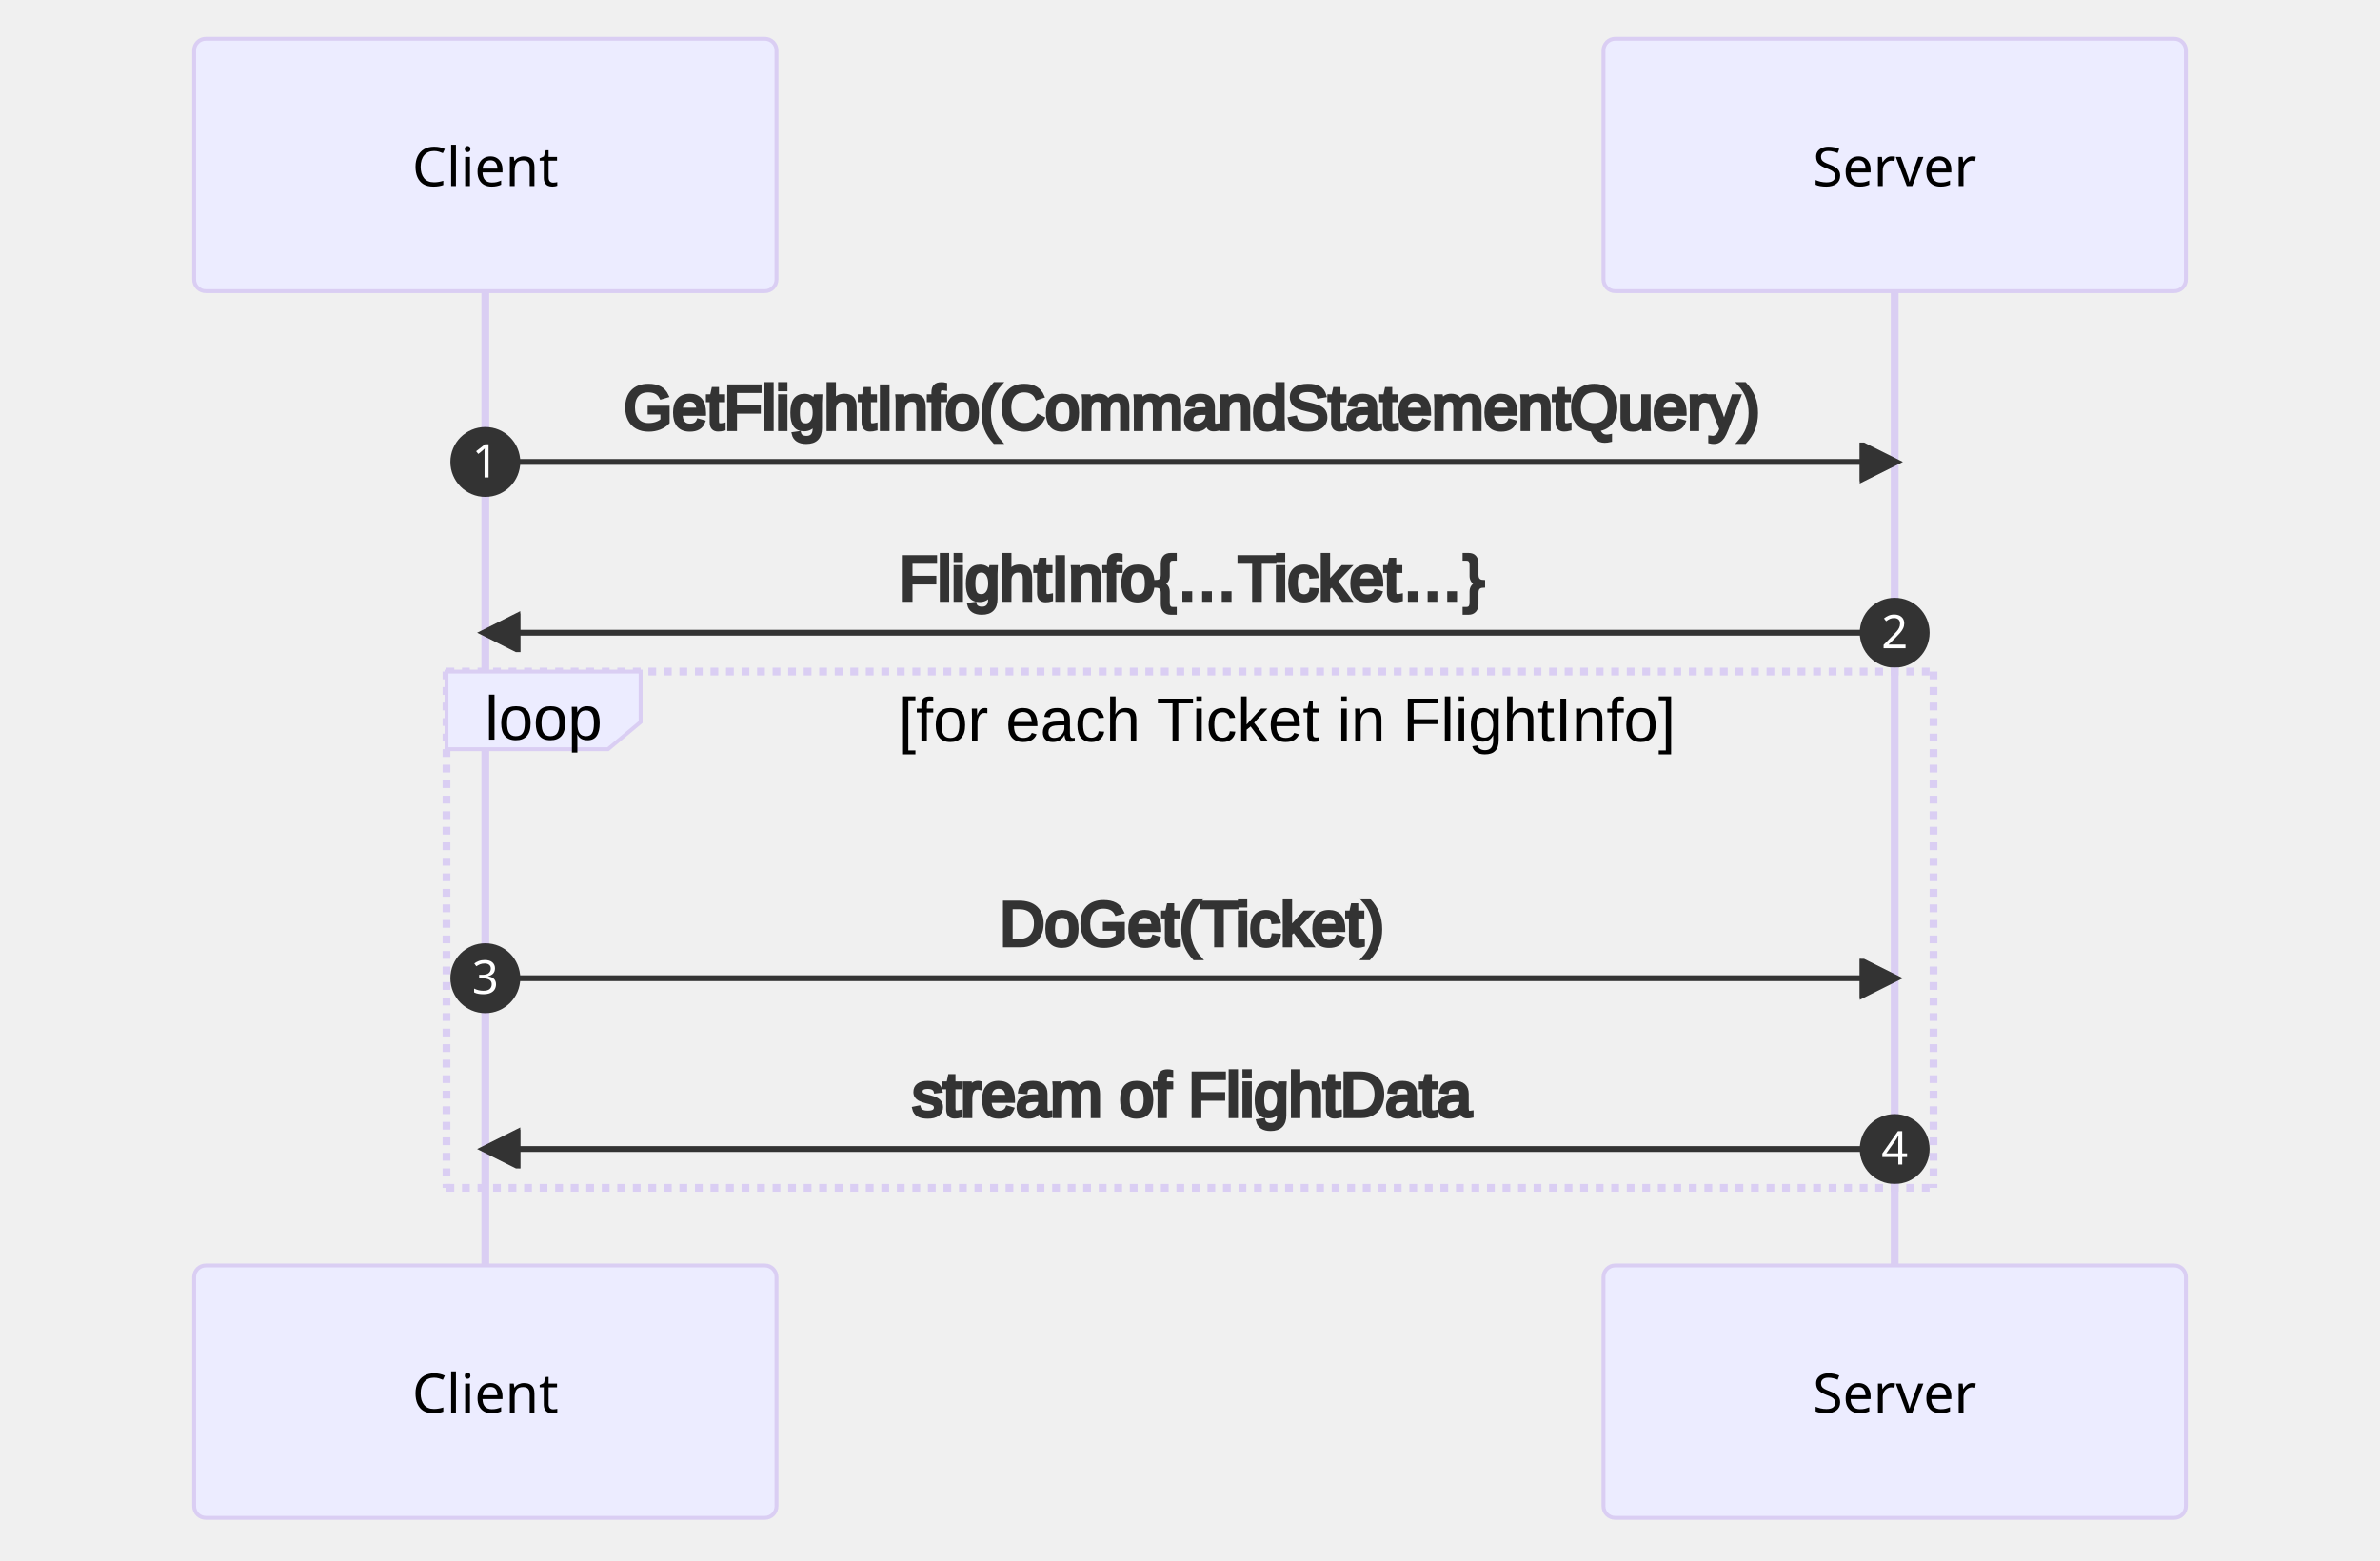
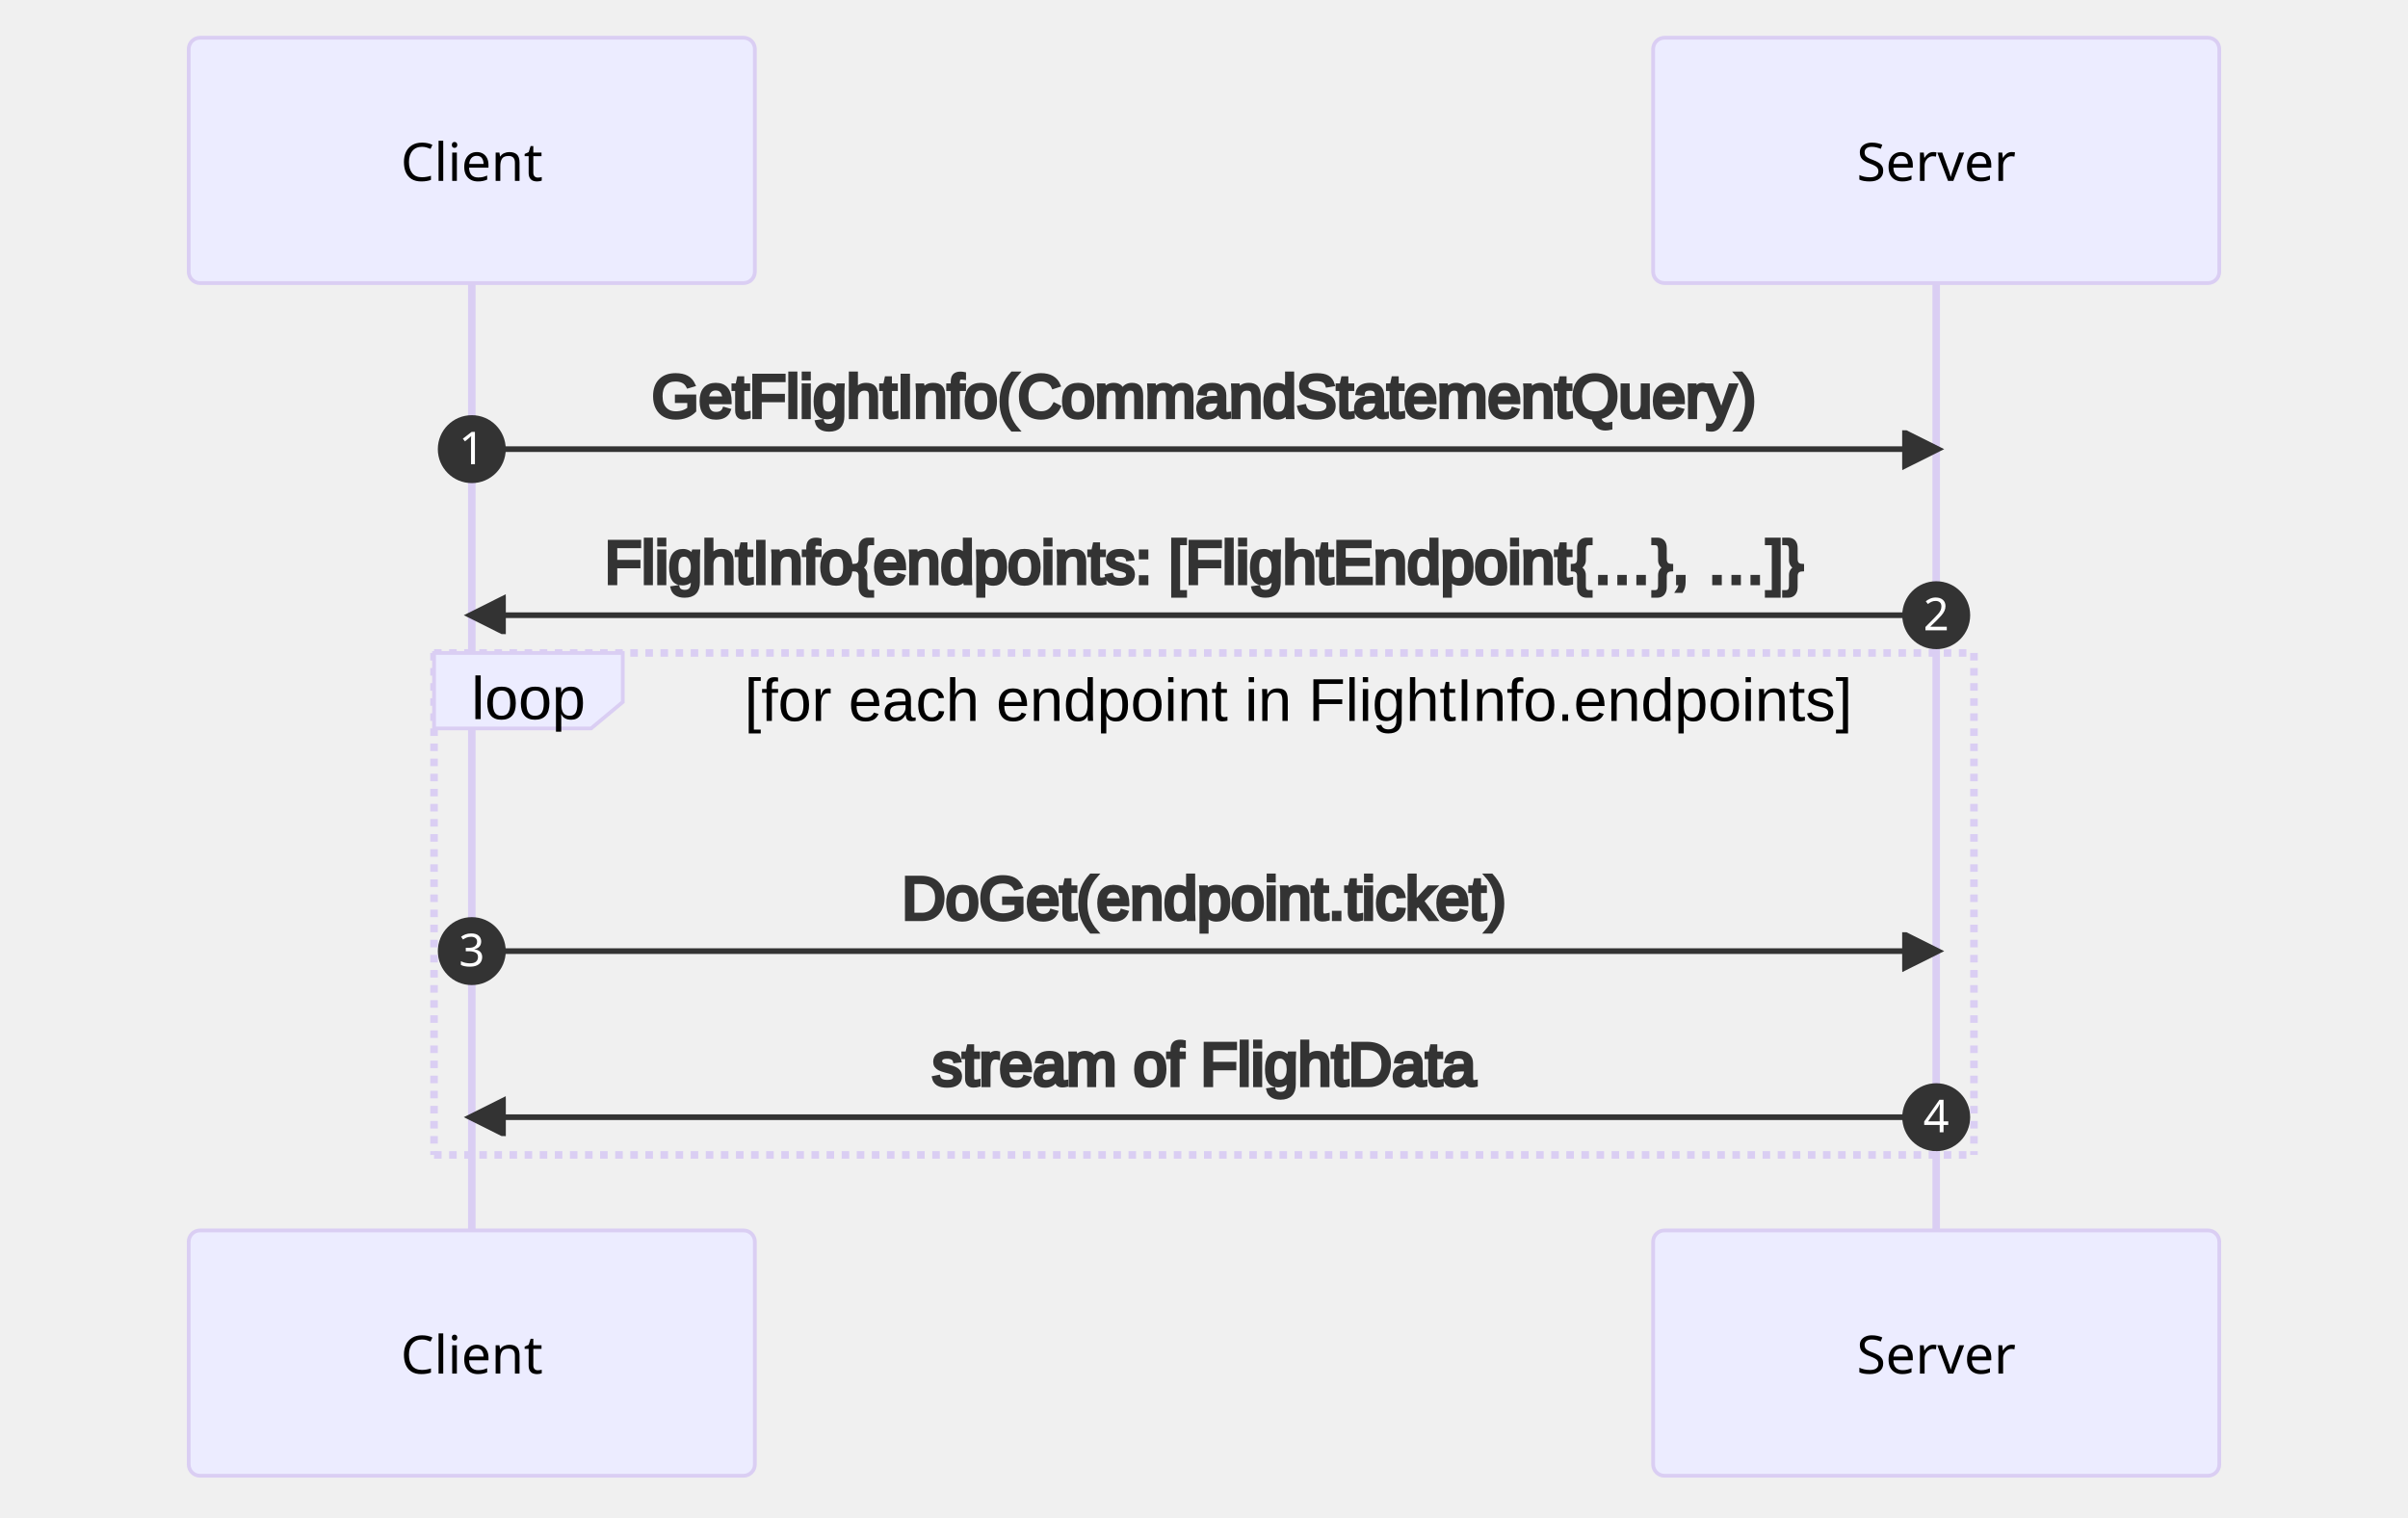
- <svg xmlns="http://www.w3.org/2000/svg" id="mermaid-1647097914197" width="100%" height="402" style="max-width: 613px; background-color: white;" viewBox="-50 -10 613 402">
-   <style>#mermaid-1647097914197 {font-family:"trebuchet ms",verdana,arial,sans-serif;font-size:16px;fill:#333;}#mermaid-1647097914197 .error-icon{fill:#552222;}#mermaid-1647097914197 .error-text{fill:#552222;stroke:#552222;}#mermaid-1647097914197 .edge-thickness-normal{stroke-width:2px;}#mermaid-1647097914197 .edge-thickness-thick{stroke-width:3.5px;}#mermaid-1647097914197 .edge-pattern-solid{stroke-dasharray:0;}#mermaid-1647097914197 .edge-pattern-dashed{stroke-dasharray:3;}#mermaid-1647097914197 .edge-pattern-dotted{stroke-dasharray:2;}#mermaid-1647097914197 .marker{fill:#333333;stroke:#333333;}#mermaid-1647097914197 .marker.cross{stroke:#333333;}#mermaid-1647097914197 svg{font-family:"trebuchet ms",verdana,arial,sans-serif;font-size:16px;}#mermaid-1647097914197 .actor{stroke:hsl(259.626, 59.777%, 87.902%);fill:#ECECFF;}#mermaid-1647097914197 text.actor&gt;tspan{fill:black;stroke:none;}#mermaid-1647097914197 .actor-line{stroke:grey;}#mermaid-1647097914197 .messageLine0{stroke-width:1.5;stroke-dasharray:none;stroke:#333;}#mermaid-1647097914197 .messageLine1{stroke-width:1.5;stroke-dasharray:2,2;stroke:#333;}#mermaid-1647097914197 #arrowhead path{fill:#333;stroke:#333;}#mermaid-1647097914197 .sequenceNumber{fill:white;}#mermaid-1647097914197 #sequencenumber{fill:#333;}#mermaid-1647097914197 #crosshead path{fill:#333;stroke:#333;}#mermaid-1647097914197 .messageText{fill:#333;stroke:#333;}#mermaid-1647097914197 .labelBox{stroke:hsl(259.626, 59.777%, 87.902%);fill:#ECECFF;}#mermaid-1647097914197 .labelText,#mermaid-1647097914197 .labelText&gt;tspan{fill:black;stroke:none;}#mermaid-1647097914197 .loopText,#mermaid-1647097914197 .loopText&gt;tspan{fill:black;stroke:none;}#mermaid-1647097914197 .loopLine{stroke-width:2px;stroke-dasharray:2,2;stroke:hsl(259.626, 59.777%, 87.902%);fill:hsl(259.626, 59.777%, 87.902%);}#mermaid-1647097914197 .note{stroke:#aaaa33;fill:#fff5ad;}#mermaid-1647097914197 .noteText,#mermaid-1647097914197 .noteText&gt;tspan{fill:black;stroke:none;}#mermaid-1647097914197 .activation0{fill:#f4f4f4;stroke:#666;}#mermaid-1647097914197 .activation1{fill:#f4f4f4;stroke:#666;}#mermaid-1647097914197 .activation2{fill:#f4f4f4;stroke:#666;}#mermaid-1647097914197 .actorPopupMenu{position:absolute;}#mermaid-1647097914197 .actorPopupMenuPanel{position:absolute;fill:#ECECFF;box-shadow:0px 8px 16px 0px rgba(0,0,0,0.2);filter:drop-shadow(3px 5px 2px rgb(0 0 0 / 0.4));}#mermaid-1647097914197 .actor-man line{stroke:hsl(259.626, 59.777%, 87.902%);fill:#ECECFF;}#mermaid-1647097914197 .actor-man circle,#mermaid-1647097914197 line{stroke:hsl(259.626, 59.777%, 87.902%);fill:#ECECFF;stroke-width:2px;}#mermaid-1647097914197 :root{--mermaid-font-family:"trebuchet ms",verdana,arial,sans-serif;}</style>
+ <svg xmlns="http://www.w3.org/2000/svg" id="mermaid-1647978323146" width="100%" height="402" style="max-width: 638px; background-color: white;" viewBox="-50 -10 638 402">
+   <style>#mermaid-1647978323146 {font-family:"trebuchet ms",verdana,arial,sans-serif;font-size:16px;fill:#333;}#mermaid-1647978323146 .error-icon{fill:#552222;}#mermaid-1647978323146 .error-text{fill:#552222;stroke:#552222;}#mermaid-1647978323146 .edge-thickness-normal{stroke-width:2px;}#mermaid-1647978323146 .edge-thickness-thick{stroke-width:3.5px;}#mermaid-1647978323146 .edge-pattern-solid{stroke-dasharray:0;}#mermaid-1647978323146 .edge-pattern-dashed{stroke-dasharray:3;}#mermaid-1647978323146 .edge-pattern-dotted{stroke-dasharray:2;}#mermaid-1647978323146 .marker{fill:#333333;stroke:#333333;}#mermaid-1647978323146 .marker.cross{stroke:#333333;}#mermaid-1647978323146 svg{font-family:"trebuchet ms",verdana,arial,sans-serif;font-size:16px;}#mermaid-1647978323146 .actor{stroke:hsl(259.626, 59.777%, 87.902%);fill:#ECECFF;}#mermaid-1647978323146 text.actor&gt;tspan{fill:black;stroke:none;}#mermaid-1647978323146 .actor-line{stroke:grey;}#mermaid-1647978323146 .messageLine0{stroke-width:1.5;stroke-dasharray:none;stroke:#333;}#mermaid-1647978323146 .messageLine1{stroke-width:1.5;stroke-dasharray:2,2;stroke:#333;}#mermaid-1647978323146 #arrowhead path{fill:#333;stroke:#333;}#mermaid-1647978323146 .sequenceNumber{fill:white;}#mermaid-1647978323146 #sequencenumber{fill:#333;}#mermaid-1647978323146 #crosshead path{fill:#333;stroke:#333;}#mermaid-1647978323146 .messageText{fill:#333;stroke:#333;}#mermaid-1647978323146 .labelBox{stroke:hsl(259.626, 59.777%, 87.902%);fill:#ECECFF;}#mermaid-1647978323146 .labelText,#mermaid-1647978323146 .labelText&gt;tspan{fill:black;stroke:none;}#mermaid-1647978323146 .loopText,#mermaid-1647978323146 .loopText&gt;tspan{fill:black;stroke:none;}#mermaid-1647978323146 .loopLine{stroke-width:2px;stroke-dasharray:2,2;stroke:hsl(259.626, 59.777%, 87.902%);fill:hsl(259.626, 59.777%, 87.902%);}#mermaid-1647978323146 .note{stroke:#aaaa33;fill:#fff5ad;}#mermaid-1647978323146 .noteText,#mermaid-1647978323146 .noteText&gt;tspan{fill:black;stroke:none;}#mermaid-1647978323146 .activation0{fill:#f4f4f4;stroke:#666;}#mermaid-1647978323146 .activation1{fill:#f4f4f4;stroke:#666;}#mermaid-1647978323146 .activation2{fill:#f4f4f4;stroke:#666;}#mermaid-1647978323146 .actorPopupMenu{position:absolute;}#mermaid-1647978323146 .actorPopupMenuPanel{position:absolute;fill:#ECECFF;box-shadow:0px 8px 16px 0px rgba(0,0,0,0.2);filter:drop-shadow(3px 5px 2px rgb(0 0 0 / 0.4));}#mermaid-1647978323146 .actor-man line{stroke:hsl(259.626, 59.777%, 87.902%);fill:#ECECFF;}#mermaid-1647978323146 .actor-man circle,#mermaid-1647978323146 line{stroke:hsl(259.626, 59.777%, 87.902%);fill:#ECECFF;stroke-width:2px;}#mermaid-1647978323146 :root{--mermaid-font-family:"trebuchet ms",verdana,arial,sans-serif;}</style>
  <g />
  <defs>
    <symbol id="computer" width="24" height="24">
      <path transform="scale(.5)" d="M2 2v13h20v-13h-20zm18 11h-16v-9h16v9zm-10.228 6l.466-1h3.524l.467 1h-4.457zm14.228 3h-24l2-6h2.104l-1.33 4h18.45l-1.297-4h2.073l2 6zm-5-10h-14v-7h14v7z" />
    </symbol>
  </defs>
  <defs>
    <symbol id="database" fill-rule="evenodd" clip-rule="evenodd">
      <path transform="scale(.5)" d="M12.258.001l.256.004.255.005.253.008.251.01.249.012.247.015.246.016.242.019.241.02.239.023.236.024.233.027.231.028.229.031.225.032.223.034.22.036.217.038.214.04.211.041.208.043.205.045.201.046.198.048.194.05.191.051.187.053.183.054.18.056.175.057.172.059.168.06.163.061.16.063.155.064.15.066.074.033.073.033.071.034.07.034.069.035.068.035.067.035.066.035.064.036.064.036.062.036.06.036.06.037.058.037.058.037.055.038.055.038.053.038.052.038.051.039.05.039.048.039.047.039.045.04.044.04.043.04.041.04.04.041.039.041.037.041.036.041.034.041.033.042.032.042.03.042.029.042.027.042.026.043.024.043.023.043.021.043.02.043.018.044.017.043.015.044.013.044.012.044.011.045.009.044.007.045.006.045.004.045.002.045.001.045v17l-.001.045-.002.045-.004.045-.006.045-.007.045-.009.044-.011.045-.012.044-.013.044-.015.044-.017.043-.018.044-.02.043-.021.043-.023.043-.024.043-.026.043-.027.042-.029.042-.03.042-.032.042-.033.042-.034.041-.036.041-.037.041-.039.041-.04.041-.041.04-.043.04-.044.04-.045.04-.047.039-.048.039-.05.039-.051.039-.052.038-.053.038-.055.038-.055.038-.058.037-.058.037-.06.037-.06.036-.062.036-.064.036-.064.036-.066.035-.067.035-.068.035-.069.035-.07.034-.071.034-.073.033-.074.033-.15.066-.155.064-.16.063-.163.061-.168.06-.172.059-.175.057-.18.056-.183.054-.187.053-.191.051-.194.05-.198.048-.201.046-.205.045-.208.043-.211.041-.214.04-.217.038-.22.036-.223.034-.225.032-.229.031-.231.028-.233.027-.236.024-.239.023-.241.02-.242.019-.246.016-.247.015-.249.012-.251.01-.253.008-.255.005-.256.004-.258.001-.258-.001-.256-.004-.255-.005-.253-.008-.251-.01-.249-.012-.247-.015-.245-.016-.243-.019-.241-.02-.238-.023-.236-.024-.234-.027-.231-.028-.228-.031-.226-.032-.223-.034-.22-.036-.217-.038-.214-.04-.211-.041-.208-.043-.204-.045-.201-.046-.198-.048-.195-.05-.19-.051-.187-.053-.184-.054-.179-.056-.176-.057-.172-.059-.167-.06-.164-.061-.159-.063-.155-.064-.151-.066-.074-.033-.072-.033-.072-.034-.07-.034-.069-.035-.068-.035-.067-.035-.066-.035-.064-.036-.063-.036-.062-.036-.061-.036-.06-.037-.058-.037-.057-.037-.056-.038-.055-.038-.053-.038-.052-.038-.051-.039-.049-.039-.049-.039-.046-.039-.046-.04-.044-.04-.043-.04-.041-.04-.04-.041-.039-.041-.037-.041-.036-.041-.034-.041-.033-.042-.032-.042-.03-.042-.029-.042-.027-.042-.026-.043-.024-.043-.023-.043-.021-.043-.02-.043-.018-.044-.017-.043-.015-.044-.013-.044-.012-.044-.011-.045-.009-.044-.007-.045-.006-.045-.004-.045-.002-.045-.001-.045v-17l.001-.045.002-.045.004-.045.006-.045.007-.045.009-.044.011-.045.012-.044.013-.044.015-.044.017-.043.018-.044.02-.043.021-.043.023-.043.024-.043.026-.043.027-.042.029-.042.03-.042.032-.042.033-.042.034-.041.036-.041.037-.041.039-.041.04-.041.041-.04.043-.04.044-.04.046-.04.046-.039.049-.039.049-.039.051-.039.052-.038.053-.038.055-.038.056-.038.057-.037.058-.037.06-.037.061-.036.062-.036.063-.036.064-.036.066-.035.067-.035.068-.035.069-.035.07-.034.072-.034.072-.033.074-.033.151-.066.155-.064.159-.063.164-.061.167-.06.172-.059.176-.057.179-.056.184-.054.187-.053.19-.051.195-.05.198-.048.201-.046.204-.045.208-.043.211-.041.214-.04.217-.038.22-.036.223-.034.226-.032.228-.031.231-.028.234-.027.236-.024.238-.023.241-.02.243-.019.245-.016.247-.015.249-.012.251-.01.253-.008.255-.005.256-.004.258-.001.258.001zm-9.258 20.499v.01l.001.021.003.021.004.022.005.021.006.022.007.022.009.023.01.022.011.023.012.023.013.023.015.023.016.024.017.023.018.024.019.024.021.024.022.025.023.024.024.025.052.049.056.05.061.051.066.051.07.051.075.051.079.052.084.052.088.052.092.052.097.052.102.051.105.052.11.052.114.051.119.051.123.051.127.05.131.05.135.05.139.048.144.049.147.047.152.047.155.047.16.045.163.045.167.043.171.043.176.041.178.041.183.039.187.039.19.037.194.035.197.035.202.033.204.031.209.03.212.029.216.027.219.025.222.024.226.021.23.02.233.018.236.016.24.015.243.012.246.01.249.008.253.005.256.004.259.001.26-.001.257-.004.254-.005.25-.008.247-.011.244-.012.241-.014.237-.016.233-.018.231-.021.226-.021.224-.024.22-.026.216-.027.212-.028.21-.031.205-.031.202-.034.198-.034.194-.036.191-.037.187-.039.183-.04.179-.04.175-.042.172-.043.168-.044.163-.045.16-.046.155-.046.152-.047.148-.048.143-.049.139-.049.136-.05.131-.05.126-.05.123-.051.118-.052.114-.051.11-.052.106-.052.101-.052.096-.052.092-.052.088-.053.083-.051.079-.052.074-.052.07-.051.065-.051.06-.051.056-.05.051-.05.023-.024.023-.025.021-.024.02-.024.019-.024.018-.024.017-.024.015-.023.014-.024.013-.023.012-.023.01-.023.01-.022.008-.022.006-.022.006-.022.004-.022.004-.021.001-.021.001-.021v-4.127l-.077.055-.08.053-.083.054-.085.053-.087.052-.09.052-.093.051-.095.05-.097.05-.1.049-.102.049-.105.048-.106.047-.109.047-.111.046-.114.045-.115.045-.118.044-.12.043-.122.042-.124.042-.126.041-.128.04-.13.04-.132.038-.134.038-.135.037-.138.037-.139.035-.142.035-.143.034-.144.033-.147.032-.148.031-.15.03-.151.03-.153.029-.154.027-.156.027-.158.026-.159.025-.161.024-.162.023-.163.022-.165.021-.166.02-.167.019-.169.018-.169.017-.171.016-.173.015-.173.014-.175.013-.175.012-.177.011-.178.01-.179.008-.179.008-.181.006-.182.005-.182.004-.184.003-.184.002h-.37l-.184-.002-.184-.003-.182-.004-.182-.005-.181-.006-.179-.008-.179-.008-.178-.01-.176-.011-.176-.012-.175-.013-.173-.014-.172-.015-.171-.016-.17-.017-.169-.018-.167-.019-.166-.02-.165-.021-.163-.022-.162-.023-.161-.024-.159-.025-.157-.026-.156-.027-.155-.027-.153-.029-.151-.03-.15-.03-.148-.031-.146-.032-.145-.033-.143-.034-.141-.035-.14-.035-.137-.037-.136-.037-.134-.038-.132-.038-.13-.04-.128-.04-.126-.041-.124-.042-.122-.042-.12-.044-.117-.043-.116-.045-.113-.045-.112-.046-.109-.047-.106-.047-.105-.048-.102-.049-.1-.049-.097-.05-.095-.05-.093-.052-.09-.051-.087-.052-.085-.053-.083-.054-.08-.054-.077-.054v4.127zm0-5.654v.011l.001.021.003.021.004.021.005.022.006.022.007.022.009.022.01.022.011.023.012.023.013.023.015.024.016.023.017.024.018.024.019.024.021.024.022.024.023.025.024.024.052.05.056.05.061.05.066.051.07.051.075.052.079.051.084.052.088.052.092.052.097.052.102.052.105.052.11.051.114.051.119.052.123.05.127.051.131.05.135.049.139.049.144.048.147.048.152.047.155.046.16.045.163.045.167.044.171.042.176.042.178.04.183.04.187.038.19.037.194.036.197.034.202.033.204.032.209.03.212.028.216.027.219.025.222.024.226.022.23.02.233.018.236.016.24.014.243.012.246.01.249.008.253.006.256.003.259.001.26-.001.257-.003.254-.006.25-.008.247-.01.244-.012.241-.015.237-.016.233-.018.231-.02.226-.022.224-.024.22-.025.216-.027.212-.029.21-.03.205-.032.202-.033.198-.035.194-.036.191-.037.187-.039.183-.039.179-.041.175-.042.172-.043.168-.044.163-.045.16-.045.155-.047.152-.047.148-.048.143-.048.139-.05.136-.049.131-.05.126-.051.123-.051.118-.051.114-.052.11-.052.106-.052.101-.052.096-.052.092-.052.088-.052.083-.052.079-.052.074-.051.07-.052.065-.051.06-.05.056-.051.051-.049.023-.025.023-.024.021-.025.02-.024.019-.024.018-.024.017-.024.015-.023.014-.023.013-.024.012-.022.01-.023.01-.023.008-.022.006-.022.006-.022.004-.021.004-.022.001-.021.001-.021v-4.139l-.077.054-.08.054-.083.054-.085.052-.087.053-.09.051-.093.051-.095.051-.097.05-.1.049-.102.049-.105.048-.106.047-.109.047-.111.046-.114.045-.115.044-.118.044-.12.044-.122.042-.124.042-.126.041-.128.04-.13.039-.132.039-.134.038-.135.037-.138.036-.139.036-.142.035-.143.033-.144.033-.147.033-.148.031-.15.03-.151.03-.153.028-.154.028-.156.027-.158.026-.159.025-.161.024-.162.023-.163.022-.165.021-.166.02-.167.019-.169.018-.169.017-.171.016-.173.015-.173.014-.175.013-.175.012-.177.011-.178.009-.179.009-.179.007-.181.007-.182.005-.182.004-.184.003-.184.002h-.37l-.184-.002-.184-.003-.182-.004-.182-.005-.181-.007-.179-.007-.179-.009-.178-.009-.176-.011-.176-.012-.175-.013-.173-.014-.172-.015-.171-.016-.17-.017-.169-.018-.167-.019-.166-.02-.165-.021-.163-.022-.162-.023-.161-.024-.159-.025-.157-.026-.156-.027-.155-.028-.153-.028-.151-.03-.15-.03-.148-.031-.146-.033-.145-.033-.143-.033-.141-.035-.14-.036-.137-.036-.136-.037-.134-.038-.132-.039-.13-.039-.128-.04-.126-.041-.124-.042-.122-.043-.12-.043-.117-.044-.116-.044-.113-.046-.112-.046-.109-.046-.106-.047-.105-.048-.102-.049-.1-.049-.097-.05-.095-.051-.093-.051-.09-.051-.087-.053-.085-.052-.083-.054-.08-.054-.077-.054v4.139zm0-5.666v.011l.001.02.003.022.004.021.005.022.006.021.007.022.009.023.01.022.011.023.012.023.013.023.015.023.016.024.017.024.018.023.019.024.021.025.022.024.023.024.024.025.052.05.056.05.061.05.066.051.07.051.075.052.079.051.084.052.088.052.092.052.097.052.102.052.105.051.11.052.114.051.119.051.123.051.127.05.131.05.135.05.139.049.144.048.147.048.152.047.155.046.16.045.163.045.167.043.171.043.176.042.178.04.183.04.187.038.19.037.194.036.197.034.202.033.204.032.209.03.212.028.216.027.219.025.222.024.226.021.23.02.233.018.236.017.24.014.243.012.246.01.249.008.253.006.256.003.259.001.26-.001.257-.003.254-.006.25-.008.247-.01.244-.013.241-.014.237-.016.233-.018.231-.02.226-.022.224-.024.22-.025.216-.027.212-.029.21-.03.205-.032.202-.033.198-.035.194-.036.191-.037.187-.039.183-.039.179-.041.175-.042.172-.043.168-.044.163-.045.16-.045.155-.047.152-.047.148-.048.143-.049.139-.049.136-.049.131-.051.126-.05.123-.051.118-.052.114-.051.11-.052.106-.052.101-.052.096-.052.092-.052.088-.052.083-.052.079-.052.074-.052.07-.051.065-.051.06-.051.056-.05.051-.049.023-.025.023-.025.021-.024.02-.024.019-.024.018-.024.017-.024.015-.023.014-.024.013-.023.012-.023.01-.022.01-.023.008-.022.006-.022.006-.022.004-.022.004-.021.001-.021.001-.021v-4.153l-.077.054-.08.054-.083.053-.085.053-.087.053-.09.051-.093.051-.095.051-.097.05-.1.049-.102.048-.105.048-.106.048-.109.046-.111.046-.114.046-.115.044-.118.044-.12.043-.122.043-.124.042-.126.041-.128.04-.13.039-.132.039-.134.038-.135.037-.138.036-.139.036-.142.034-.143.034-.144.033-.147.032-.148.032-.15.03-.151.03-.153.028-.154.028-.156.027-.158.026-.159.024-.161.024-.162.023-.163.023-.165.021-.166.02-.167.019-.169.018-.169.017-.171.016-.173.015-.173.014-.175.013-.175.012-.177.01-.178.01-.179.009-.179.007-.181.006-.182.006-.182.004-.184.003-.184.001-.185.001-.185-.001-.184-.001-.184-.003-.182-.004-.182-.006-.181-.006-.179-.007-.179-.009-.178-.01-.176-.01-.176-.012-.175-.013-.173-.014-.172-.015-.171-.016-.17-.017-.169-.018-.167-.019-.166-.02-.165-.021-.163-.023-.162-.023-.161-.024-.159-.024-.157-.026-.156-.027-.155-.028-.153-.028-.151-.03-.15-.03-.148-.032-.146-.032-.145-.033-.143-.034-.141-.034-.14-.036-.137-.036-.136-.037-.134-.038-.132-.039-.13-.039-.128-.041-.126-.041-.124-.041-.122-.043-.12-.043-.117-.044-.116-.044-.113-.046-.112-.046-.109-.046-.106-.048-.105-.048-.102-.048-.1-.05-.097-.049-.095-.051-.093-.051-.09-.052-.087-.052-.085-.053-.083-.053-.08-.054-.077-.054v4.153zm8.74-8.179l-.257.004-.254.005-.25.008-.247.011-.244.012-.241.014-.237.016-.233.018-.231.021-.226.022-.224.023-.22.026-.216.027-.212.028-.21.031-.205.032-.202.033-.198.034-.194.036-.191.038-.187.038-.183.04-.179.041-.175.042-.172.043-.168.043-.163.045-.16.046-.155.046-.152.048-.148.048-.143.048-.139.049-.136.05-.131.05-.126.051-.123.051-.118.051-.114.052-.11.052-.106.052-.101.052-.096.052-.092.052-.088.052-.083.052-.079.052-.074.051-.07.052-.065.051-.06.05-.056.05-.051.05-.023.025-.023.024-.021.024-.02.025-.019.024-.018.024-.017.023-.015.024-.014.023-.013.023-.012.023-.01.023-.01.022-.008.022-.006.023-.006.021-.004.022-.004.021-.001.021-.001.021.001.021.001.021.004.021.004.022.006.021.006.023.008.022.01.022.01.023.012.023.013.023.014.023.015.024.017.023.018.024.019.024.02.025.021.024.023.024.023.025.051.05.056.05.06.05.065.051.07.052.074.051.079.052.083.052.088.052.092.052.096.052.101.052.106.052.11.052.114.052.118.051.123.051.126.051.131.05.136.05.139.049.143.048.148.048.152.048.155.046.16.046.163.045.168.043.172.043.175.042.179.041.183.04.187.038.191.038.194.036.198.034.202.033.205.032.21.031.212.028.216.027.22.026.224.023.226.022.231.021.233.018.237.016.241.014.244.012.247.011.25.008.254.005.257.004.26.001.26-.001.257-.004.254-.005.25-.008.247-.011.244-.012.241-.014.237-.016.233-.018.231-.021.226-.022.224-.023.22-.026.216-.027.212-.028.21-.031.205-.032.202-.033.198-.034.194-.036.191-.038.187-.038.183-.04.179-.041.175-.042.172-.043.168-.043.163-.045.16-.046.155-.046.152-.048.148-.048.143-.048.139-.049.136-.05.131-.05.126-.051.123-.051.118-.051.114-.052.11-.052.106-.052.101-.052.096-.052.092-.052.088-.052.083-.052.079-.052.074-.051.07-.052.065-.051.06-.05.056-.05.051-.05.023-.025.023-.024.021-.024.02-.025.019-.024.018-.024.017-.023.015-.024.014-.023.013-.023.012-.023.01-.023.01-.022.008-.022.006-.023.006-.021.004-.022.004-.021.001-.021.001-.021-.001-.021-.001-.021-.004-.021-.004-.022-.006-.021-.006-.023-.008-.022-.01-.022-.01-.023-.012-.023-.013-.023-.014-.023-.015-.024-.017-.023-.018-.024-.019-.024-.02-.025-.021-.024-.023-.024-.023-.025-.051-.05-.056-.05-.06-.05-.065-.051-.07-.052-.074-.051-.079-.052-.083-.052-.088-.052-.092-.052-.096-.052-.101-.052-.106-.052-.11-.052-.114-.052-.118-.051-.123-.051-.126-.051-.131-.05-.136-.05-.139-.049-.143-.048-.148-.048-.152-.048-.155-.046-.16-.046-.163-.045-.168-.043-.172-.043-.175-.042-.179-.041-.183-.04-.187-.038-.191-.038-.194-.036-.198-.034-.202-.033-.205-.032-.21-.031-.212-.028-.216-.027-.22-.026-.224-.023-.226-.022-.231-.021-.233-.018-.237-.016-.241-.014-.244-.012-.247-.011-.25-.008-.254-.005-.257-.004-.26-.001-.26.001z" />
    </symbol>
  </defs>
  <defs>
    <symbol id="clock" width="24" height="24">
      <path transform="scale(.5)" d="M12 2c5.514 0 10 4.486 10 10s-4.486 10-10 10-10-4.486-10-10 4.486-10 10-10zm0-2c-6.627 0-12 5.373-12 12s5.373 12 12 12 12-5.373 12-12-5.373-12-12-12zm5.848 12.459c.202.038.202.333.001.372-1.907.361-6.045 1.111-6.547 1.111-.719 0-1.301-.582-1.301-1.301 0-.512.77-5.447 1.125-7.445.034-.192.312-.181.343.014l.985 6.238 5.394 1.011z" />
    </symbol>
  </defs>
  <g>
    <line id="actor0" x1="75" y1="5" x2="75" y2="336" class="200" stroke-width="0.5px" stroke="#999" />
    <g id="root-0">
      <rect x="0" y="0" fill="#eaeaea" stroke="#666" width="150" height="65" rx="3" ry="3" class="actor" />
      <text x="75" y="32.5" dominant-baseline="central" alignment-baseline="central" class="actor" style="text-anchor: middle; font-size: 14px; font-weight: 400; font-family: Open-Sans, &quot;sans-serif&quot;;">
        <tspan x="75" dy="0">Client</tspan>
      </text>
    </g>
  </g>
  <g>
-     <line id="actor1" x1="438" y1="5" x2="438" y2="336" class="200" stroke-width="0.5px" stroke="#999" />
+     <line id="actor1" x1="463" y1="5" x2="463" y2="336" class="200" stroke-width="0.5px" stroke="#999" />
    <g id="root-1">
-       <rect x="363" y="0" fill="#eaeaea" stroke="#666" width="150" height="65" rx="3" ry="3" class="actor" />
-       <text x="438" y="32.5" dominant-baseline="central" alignment-baseline="central" class="actor" style="text-anchor: middle; font-size: 14px; font-weight: 400; font-family: Open-Sans, &quot;sans-serif&quot;;">
-         <tspan x="438" dy="0">Server</tspan>
+       <rect x="388" y="0" fill="#eaeaea" stroke="#666" width="150" height="65" rx="3" ry="3" class="actor" />
+       <text x="463" y="32.5" dominant-baseline="central" alignment-baseline="central" class="actor" style="text-anchor: middle; font-size: 14px; font-weight: 400; font-family: Open-Sans, &quot;sans-serif&quot;;">
+         <tspan x="463" dy="0">Server</tspan>
      </text>
    </g>
  </g>
  <defs>
    <marker id="arrowhead" refX="9" refY="5" markerUnits="userSpaceOnUse" markerWidth="12" markerHeight="12" orient="auto">
      <path d="M 0 0 L 10 5 L 0 10 z" />
    </marker>
  </defs>
  <defs>
    <marker id="crosshead" markerWidth="15" markerHeight="8" orient="auto" refX="16" refY="4">
      <path fill="black" stroke="#000000" stroke-width="1px" d="M 9,2 V 6 L16,4 Z" style="stroke-dasharray: 0, 0;" />
      <path fill="none" stroke="#000000" stroke-width="1px" d="M 0,1 L 6,7 M 6,1 L 0,7" style="stroke-dasharray: 0, 0;" />
    </marker>
  </defs>
  <defs>
    <marker id="filled-head" refX="18" refY="7" markerWidth="20" markerHeight="28" orient="auto">
      <path d="M 18,7 L9,13 L14,7 L9,1 Z" />
    </marker>
  </defs>
  <defs>
    <marker id="sequencenumber" refX="15" refY="15" markerWidth="60" markerHeight="40" orient="auto">
      <circle cx="15" cy="15" r="6" />
    </marker>
  </defs>
-   <text x="257" y="80" text-anchor="middle" dominant-baseline="middle" alignment-baseline="middle" class="messageText" dy="1em" style="font-family: &quot;trebuchet ms&quot;, verdana, arial, sans-serif; font-size: 16px; font-weight: 400;">GetFlightInfo(CommandStatementQuery)</text>
-   <line x1="75" y1="109" x2="438" y2="109" class="messageLine0" stroke-width="2" stroke="none" marker-end="url(#arrowhead)" marker-start="url(#sequencenumber)" style="fill: none;" />
+   <text x="269" y="80" text-anchor="middle" dominant-baseline="middle" alignment-baseline="middle" class="messageText" dy="1em" style="font-family: &quot;trebuchet ms&quot;, verdana, arial, sans-serif; font-size: 16px; font-weight: 400;">GetFlightInfo(CommandStatementQuery)</text>
+   <line x1="75" y1="109" x2="463" y2="109" class="messageLine0" stroke-width="2" stroke="none" marker-end="url(#arrowhead)" marker-start="url(#sequencenumber)" style="fill: none;" />
  <text x="75" y="113" font-family="sans-serif" font-size="12px" text-anchor="middle" textLength="16px" class="sequenceNumber">1</text>
-   <text x="257" y="124" text-anchor="middle" dominant-baseline="middle" alignment-baseline="middle" class="messageText" dy="1em" style="font-family: &quot;trebuchet ms&quot;, verdana, arial, sans-serif; font-size: 16px; font-weight: 400;">FlightInfo{…Ticket…}</text>
-   <line x1="438" y1="153" x2="75" y2="153" class="messageLine0" stroke-width="2" stroke="none" marker-end="url(#arrowhead)" marker-start="url(#sequencenumber)" style="fill: none;" />
-   <text x="438" y="157" font-family="sans-serif" font-size="12px" text-anchor="middle" textLength="16px" class="sequenceNumber">2</text>
-   <text x="257" y="213" text-anchor="middle" dominant-baseline="middle" alignment-baseline="middle" class="messageText" dy="1em" style="font-family: &quot;trebuchet ms&quot;, verdana, arial, sans-serif; font-size: 16px; font-weight: 400;">DoGet(Ticket)</text>
-   <line x1="75" y1="242" x2="438" y2="242" class="messageLine0" stroke-width="2" stroke="none" marker-end="url(#arrowhead)" marker-start="url(#sequencenumber)" style="fill: none;" />
+   <text x="269" y="124" text-anchor="middle" dominant-baseline="middle" alignment-baseline="middle" class="messageText" dy="1em" style="font-family: &quot;trebuchet ms&quot;, verdana, arial, sans-serif; font-size: 16px; font-weight: 400;">FlightInfo{endpoints: [FlightEndpoint{…}, …]}</text>
+   <line x1="463" y1="153" x2="75" y2="153" class="messageLine0" stroke-width="2" stroke="none" marker-end="url(#arrowhead)" marker-start="url(#sequencenumber)" style="fill: none;" />
+   <text x="463" y="157" font-family="sans-serif" font-size="12px" text-anchor="middle" textLength="16px" class="sequenceNumber">2</text>
+   <text x="269" y="213" text-anchor="middle" dominant-baseline="middle" alignment-baseline="middle" class="messageText" dy="1em" style="font-family: &quot;trebuchet ms&quot;, verdana, arial, sans-serif; font-size: 16px; font-weight: 400;">DoGet(endpoint.ticket)</text>
+   <line x1="75" y1="242" x2="463" y2="242" class="messageLine0" stroke-width="2" stroke="none" marker-end="url(#arrowhead)" marker-start="url(#sequencenumber)" style="fill: none;" />
  <text x="75" y="246" font-family="sans-serif" font-size="12px" text-anchor="middle" textLength="16px" class="sequenceNumber">3</text>
-   <text x="257" y="257" text-anchor="middle" dominant-baseline="middle" alignment-baseline="middle" class="messageText" dy="1em" style="font-family: &quot;trebuchet ms&quot;, verdana, arial, sans-serif; font-size: 16px; font-weight: 400;">stream of FlightData</text>
-   <line x1="438" y1="286" x2="75" y2="286" class="messageLine0" stroke-width="2" stroke="none" marker-end="url(#arrowhead)" marker-start="url(#sequencenumber)" style="fill: none;" />
-   <text x="438" y="290" font-family="sans-serif" font-size="12px" text-anchor="middle" textLength="16px" class="sequenceNumber">4</text>
+   <text x="269" y="257" text-anchor="middle" dominant-baseline="middle" alignment-baseline="middle" class="messageText" dy="1em" style="font-family: &quot;trebuchet ms&quot;, verdana, arial, sans-serif; font-size: 16px; font-weight: 400;">stream of FlightData</text>
+   <line x1="463" y1="286" x2="75" y2="286" class="messageLine0" stroke-width="2" stroke="none" marker-end="url(#arrowhead)" marker-start="url(#sequencenumber)" style="fill: none;" />
+   <text x="463" y="290" font-family="sans-serif" font-size="12px" text-anchor="middle" textLength="16px" class="sequenceNumber">4</text>
  <g>
-     <line x1="65" y1="163" x2="448" y2="163" class="loopLine" />
-     <line x1="448" y1="163" x2="448" y2="296" class="loopLine" />
-     <line x1="65" y1="296" x2="448" y2="296" class="loopLine" />
+     <line x1="65" y1="163" x2="473" y2="163" class="loopLine" />
+     <line x1="473" y1="163" x2="473" y2="296" class="loopLine" />
+     <line x1="65" y1="296" x2="473" y2="296" class="loopLine" />
    <line x1="65" y1="163" x2="65" y2="296" class="loopLine" />
    <polygon points="65,163 115,163 115,176 106.6,183 65,183" class="labelBox" />
    <text x="90" y="176" text-anchor="middle" dominant-baseline="middle" alignment-baseline="middle" class="labelText" style="font-family: &quot;trebuchet ms&quot;, verdana, arial, sans-serif; font-size: 16px; font-weight: 400;">loop</text>
-     <text x="281.5" y="181" text-anchor="middle" class="loopText" style="font-family: &quot;trebuchet ms&quot;, verdana, arial, sans-serif; font-size: 16px; font-weight: 400;">
-       <tspan x="281.5">[for each Ticket in FlightInfo]</tspan>
+     <text x="294" y="181" text-anchor="middle" class="loopText" style="font-family: &quot;trebuchet ms&quot;, verdana, arial, sans-serif; font-size: 16px; font-weight: 400;">
+       <tspan x="294">[for each endpoint in FlightInfo.endpoints]</tspan>
    </text>
  </g>
  <g>
    <rect x="0" y="316" fill="#eaeaea" stroke="#666" width="150" height="65" rx="3" ry="3" class="actor" />
    <text x="75" y="348.5" dominant-baseline="central" alignment-baseline="central" class="actor" style="text-anchor: middle; font-size: 14px; font-weight: 400; font-family: Open-Sans, &quot;sans-serif&quot;;">
      <tspan x="75" dy="0">Client</tspan>
    </text>
  </g>
  <g>
-     <rect x="363" y="316" fill="#eaeaea" stroke="#666" width="150" height="65" rx="3" ry="3" class="actor" />
-     <text x="438" y="348.5" dominant-baseline="central" alignment-baseline="central" class="actor" style="text-anchor: middle; font-size: 14px; font-weight: 400; font-family: Open-Sans, &quot;sans-serif&quot;;">
-       <tspan x="438" dy="0">Server</tspan>
+     <rect x="388" y="316" fill="#eaeaea" stroke="#666" width="150" height="65" rx="3" ry="3" class="actor" />
+     <text x="463" y="348.5" dominant-baseline="central" alignment-baseline="central" class="actor" style="text-anchor: middle; font-size: 14px; font-weight: 400; font-family: Open-Sans, &quot;sans-serif&quot;;">
+       <tspan x="463" dy="0">Server</tspan>
    </text>
  </g>
</svg>
